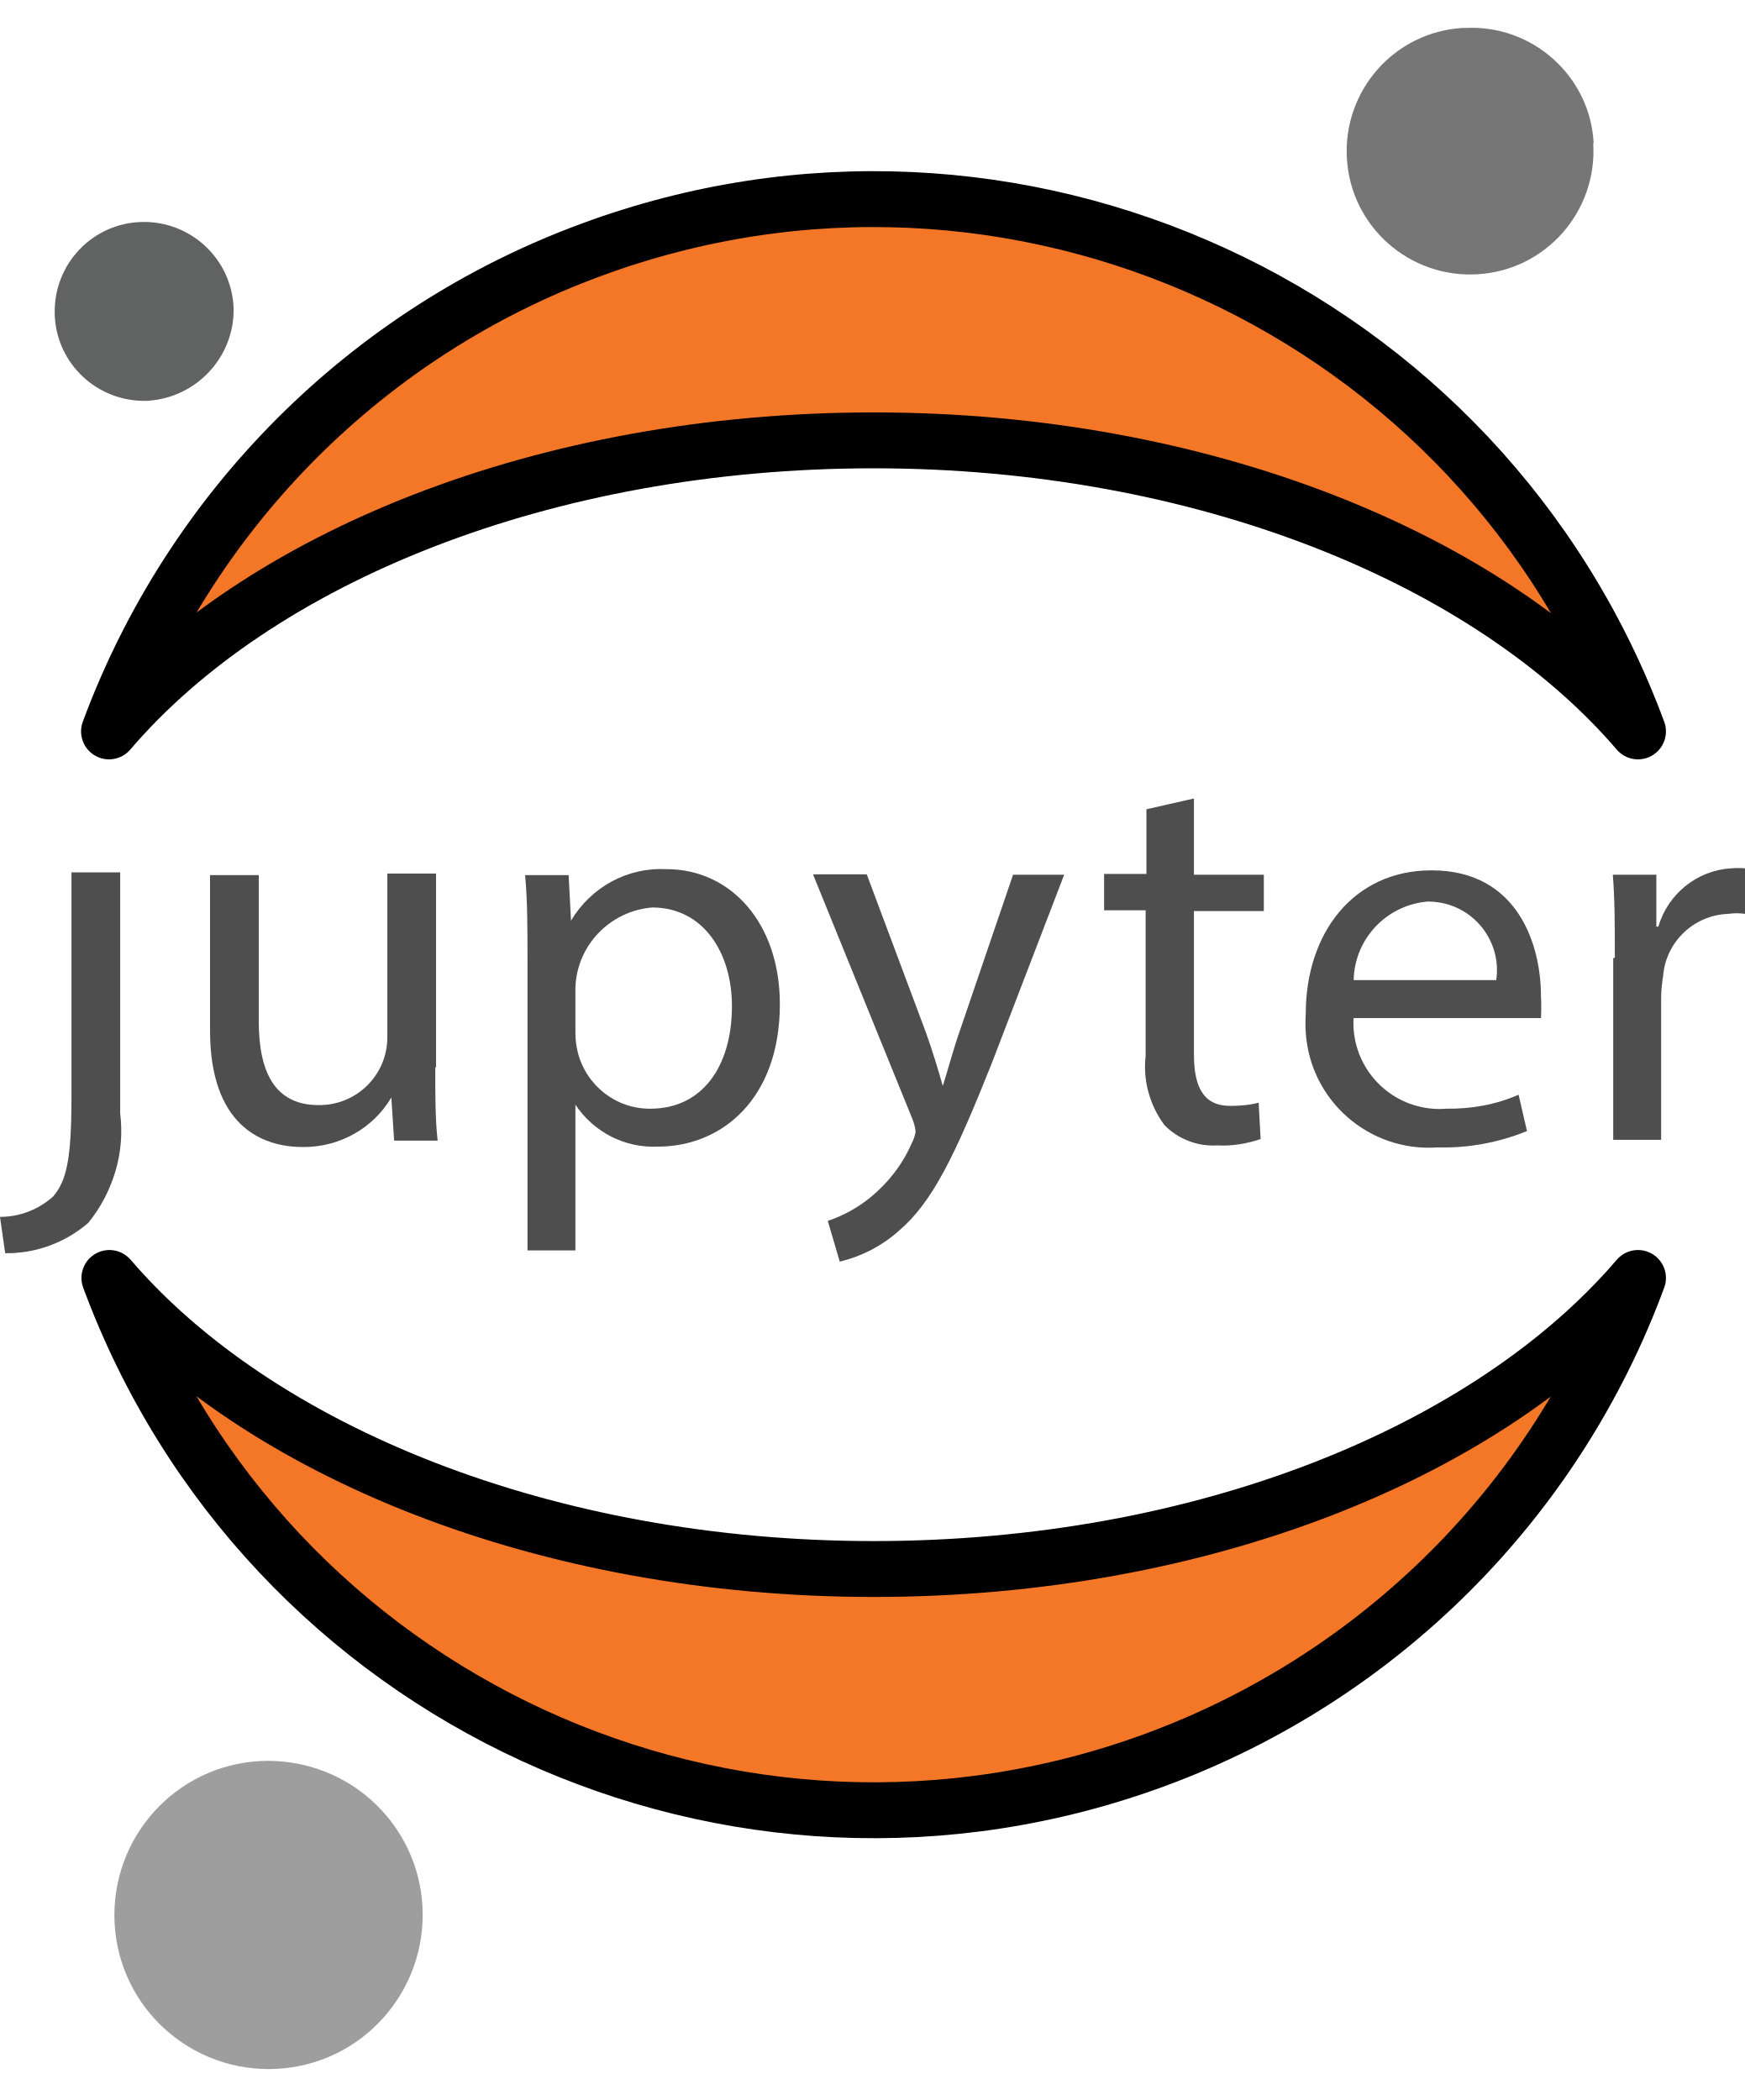
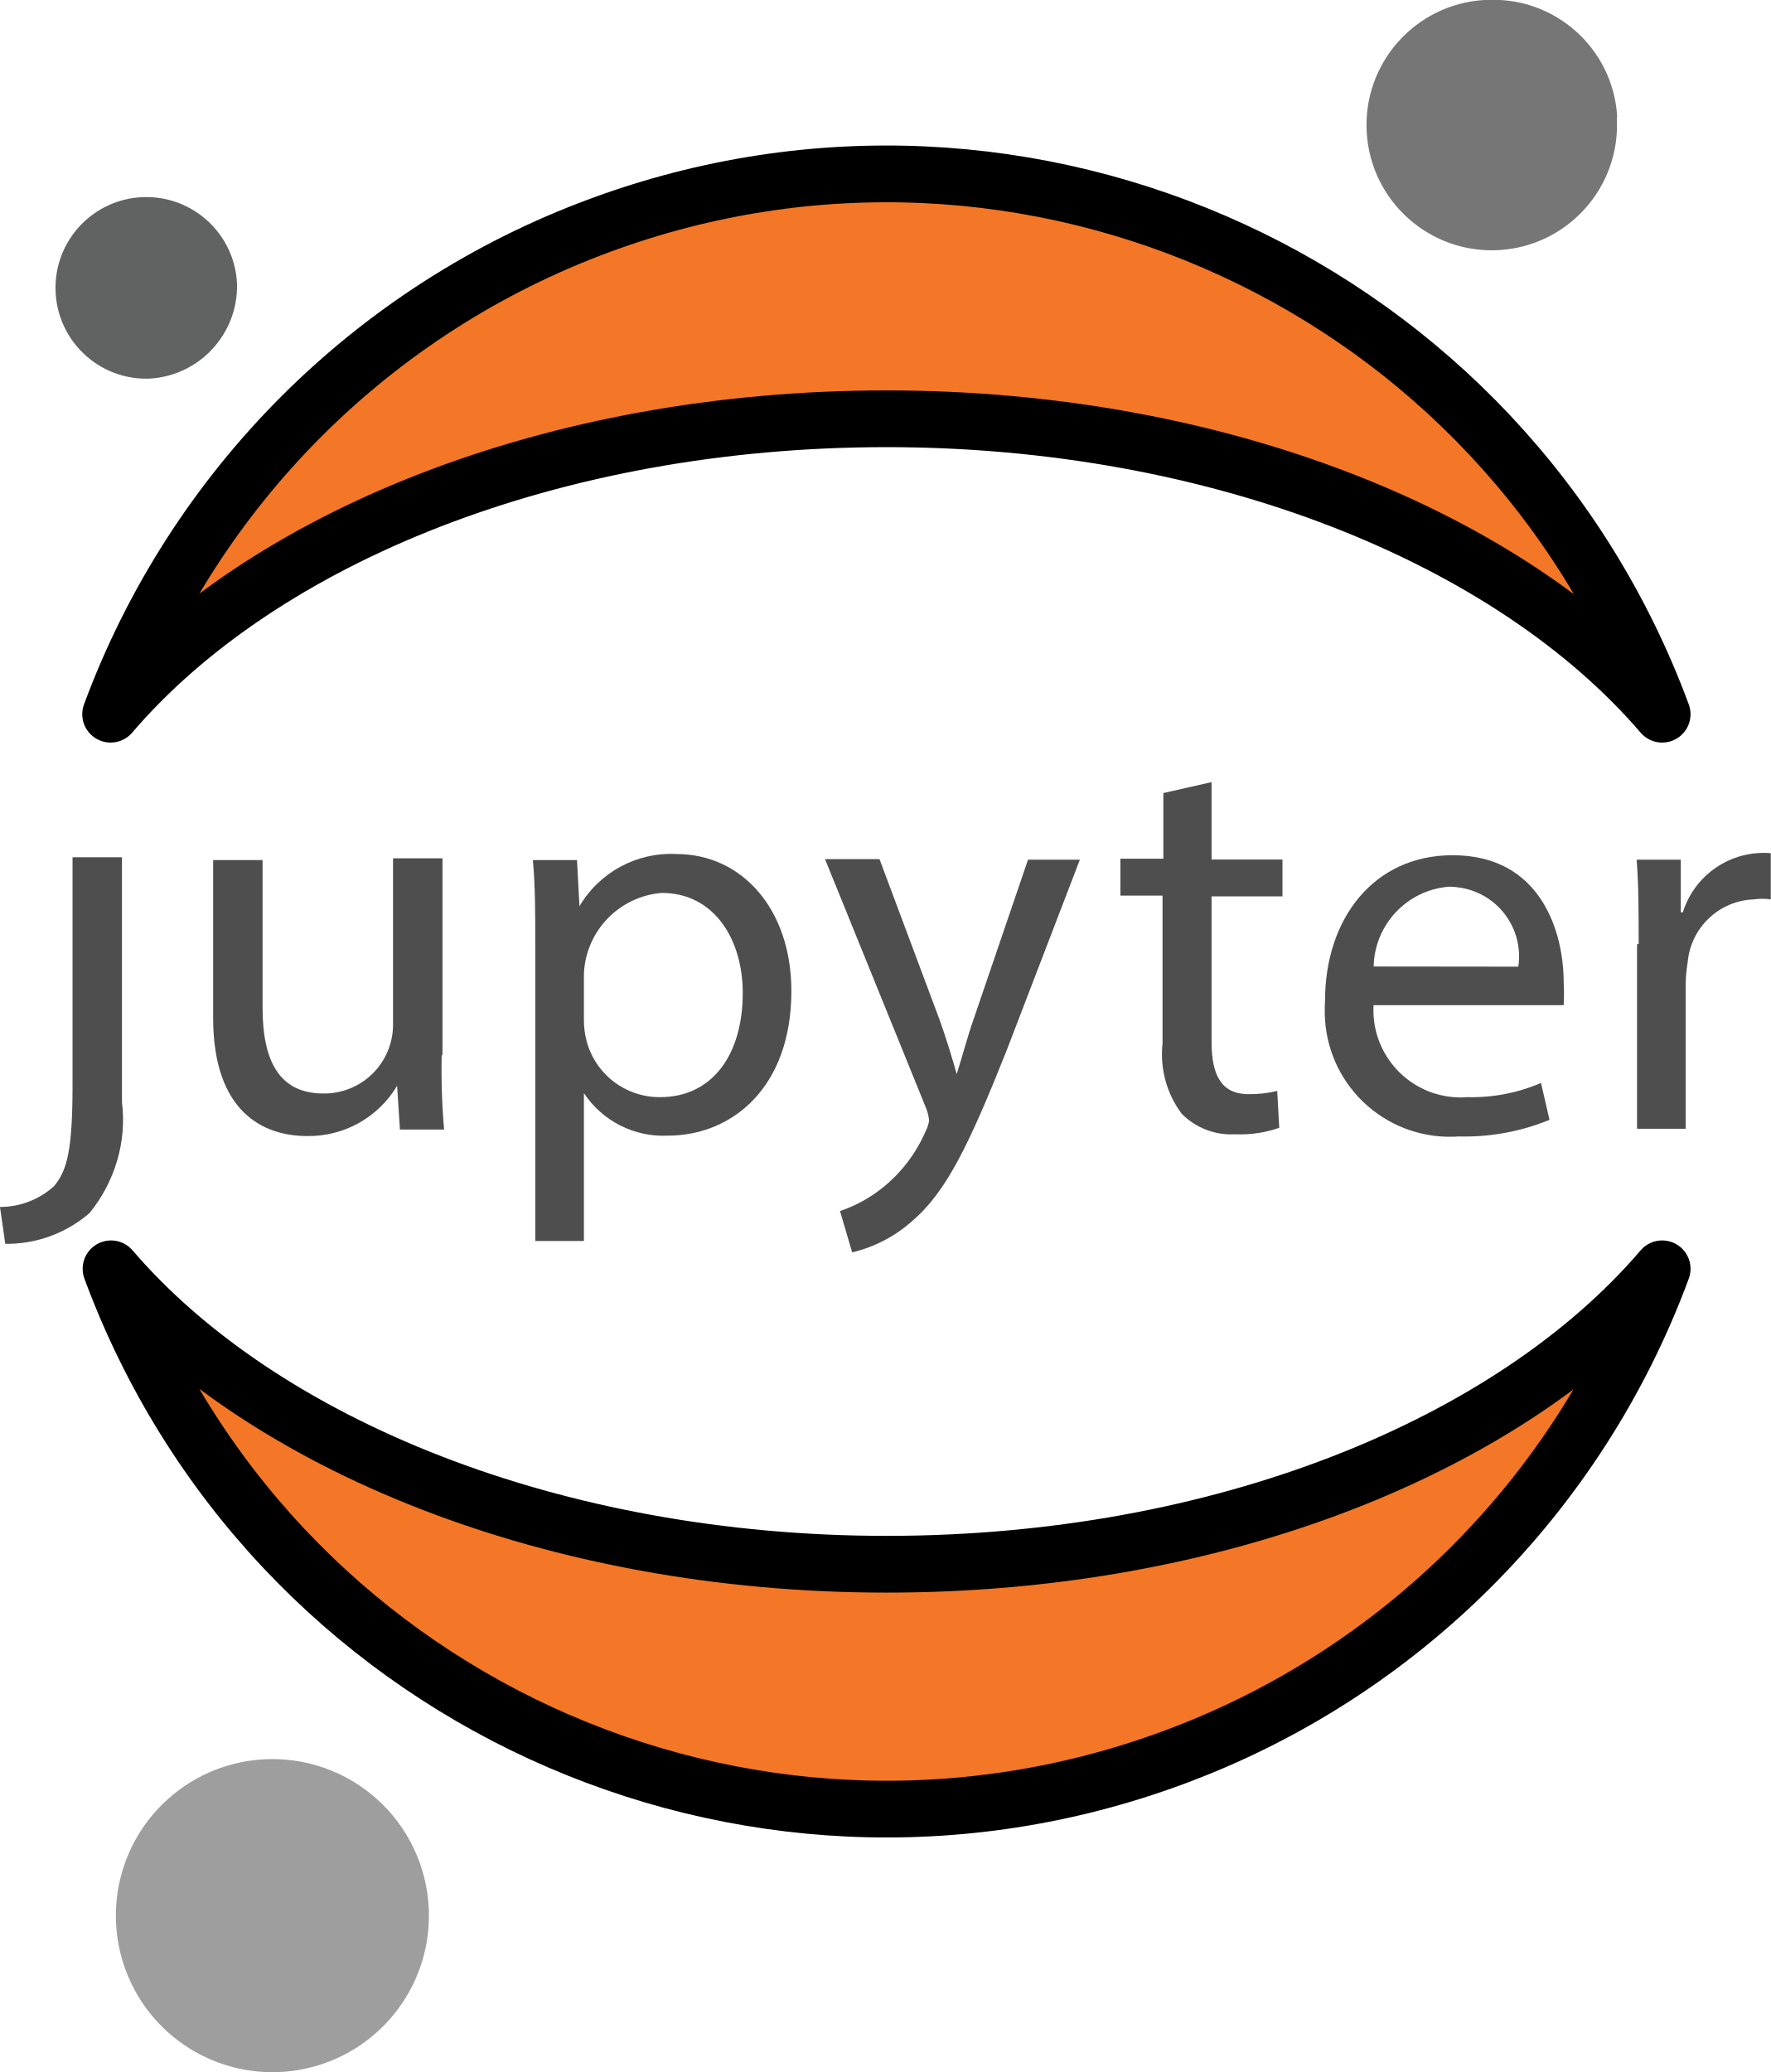
- <svg xmlns="http://www.w3.org/2000/svg" version="1.1" id="Layer_1" x="0px" y="0px" viewBox="0 0 437 526" style="enable-background:new 0 0 437 526;" xml:space="preserve">
-   <style type="text/css">
- 	.st0{fill:#4E4E4E;}
- 	.st1{fill:#767677;}
- 	.st2{fill:#F37726;stroke:#000000;stroke-width:14;stroke-linecap:round;stroke-linejoin:round;}
- 	.st3{fill:#9E9E9E;}
- 	.st4{fill:#616262;}
- </style>
-   <g id="Layer_1-2">
-     <path class="st0" d="M17.9,274.7c0,16-1.3,21.1-4.6,25c-3.7,3.3-8.4,5.1-13.3,5.1l1.3,9.1c7.6,0.1,15-2.6,20.8-7.6   c3.1-3.8,5.4-8.2,6.8-12.9c1.4-4.7,1.8-9.6,1.2-14.5v-60.4H17.9V274.7z" />
-     <path class="st0" d="M109,267.5c0,6.8,0,13,0.6,18.2H98.7l-0.7-10.8c-4.6,7.8-13.1,12.5-22.2,12.4c-10.6,0-23.2-5.7-23.2-29.2   v-38.9h12.2v36.5c0,12.7,3.9,21.1,15,21.1c9.4,0.1,17.1-7.4,17.2-16.8c0-0.1,0-0.3,0-0.4v-40.8h12.2v48.4L109,267.5z" />
-     <path class="st0" d="M132.1,240.9c0-8.5,0-15.4-0.6-21.7h10.9l0.6,11.4c5-8.4,14.1-13.4,23.9-12.9c16.2,0,28.4,13.6,28.4,33.8   c0,23.9-14.7,35.7-30.5,35.7c-8.3,0.4-16.1-3.6-20.7-10.5v36.5h-12L132.1,240.9L132.1,240.9z M144.1,258.7c0,1.7,0.2,3.3,0.6,4.9   c2.1,8.3,9.6,14.2,18.2,14.1c12.9,0,20.4-10.5,20.4-25.7c0-13.3-7.1-24.7-20-24.7c-10.5,0.9-18.8,9.4-19.2,20L144.1,258.7z" />
-     <path class="st0" d="M217.1,219.1l14.7,39.3c1.6,4.4,3.2,9.7,4.3,13.6c1.3-4,2.6-9.1,4.3-13.9l13.3-39h12.8l-18.2,47.4   c-9.1,22.8-14.7,34.5-23.1,41.7c-4.2,3.8-9.4,6.5-14.9,7.8l-3-10.2c3.9-1.3,7.5-3.3,10.7-5.9c4.4-3.6,8-8.2,10.3-13.5   c0.5-0.9,0.8-1.9,1-2.9c-0.1-1.1-0.4-2.2-0.8-3.2L203.6,219H217L217.1,219.1z" />
-     <path class="st0" d="M299,200v19.1h17.5v9.1H299v35.9c0,8.2,2.4,12.9,9.1,12.9c2.4,0,4.8-0.2,7.1-0.8l0.5,9.1   c-3.5,1.2-7.2,1.8-10.9,1.6c-4.9,0.3-9.8-1.6-13.2-5.1c-3.7-5-5.4-11.2-4.7-17.3v-36.5h-10.4v-9.1h10.6v-16.2L299,200z" />
-     <path class="st0" d="M339,254.6c-0.9,11.8,7.9,22.1,19.7,23.1c1.1,0.1,2.3,0.1,3.4,0c6.3,0.1,12.5-1,18.2-3.5l2.1,9.1   c-7.1,2.9-14.7,4.3-22.4,4.1c-17.1,1.2-31.9-11.7-33-28.8c-0.1-1.6-0.1-3.2,0-4.7c0-20.1,11.9-35.9,31.5-35.9   c21.9,0,27.4,19.1,27.4,31.4c0.1,1.9,0.1,3.8,0,5.6h-47.1L339,254.6z M374.7,245.5c1.4-9.4-5.2-18.2-14.6-19.5   c-0.8-0.1-1.6-0.2-2.4-0.2c-10.4,0.8-18.5,9.3-18.7,19.7H374.7z" />
-     <path class="st0" d="M404.4,239.9c0-7.8,0-14.6-0.5-20.8h10.9v13h0.5c2.4-8.2,9.7-14.1,18.2-14.6c1.2-0.1,2.3-0.1,3.5,0v11.4   c-1.4-0.2-2.8-0.2-4.2,0c-8.6,0.3-15.6,7-16.3,15.5c-0.3,1.9-0.5,3.8-0.5,5.6v35.5h-12V240L404.4,239.9z" />
-     <path class="st1" d="M399,36c1,17-11.9,31.7-29,32.7c-17,1-31.7-11.9-32.7-29c-1-17,11.9-31.7,29-32.7c0.2,0,0.4,0,0.6,0   c16.8-0.9,31.3,12,32.2,28.8C399,35.9,399,35.9,399,36z" />
-     <path class="st2" d="M218.8,393c-82,0-154.1-29.4-191.4-72.9c39.1,105.7,156.5,159.7,262.2,120.6c55.9-20.7,100-64.7,120.6-120.6   C373,363.6,301.2,393,218.8,393z" />
-     <path class="st2" d="M218.8,110.3c82,0,154.1,29.4,191.4,72.9C371.1,77.5,253.7,23.5,148,62.6C92.1,83.2,48,127.3,27.3,183.2   C64.6,139.6,136.4,110.3,218.8,110.3z" />
-     <path class="st3" d="M105.8,477.6c1.1,21.3-15.2,39.5-36.5,40.6c-21.3,1.1-39.5-15.2-40.6-36.5c-1.1-21.3,15.2-39.5,36.5-40.6   c10.2-0.5,20.2,3,27.8,9.8C100.7,457.8,105.3,467.4,105.8,477.6L105.8,477.6z" />
-     <path class="st4" d="M36.7,100.4c-12.4,0.3-22.7-9.4-23-21.8s9.4-22.7,21.8-23c12.2-0.3,22.5,9.2,23,21.5   C58.8,89.4,49.1,99.8,36.7,100.4L36.7,100.4z" />
+ <svg xmlns="http://www.w3.org/2000/svg" viewBox="0 0 437 511.3">
+   <defs>
+     <style>.cls-1{fill:#4e4e4e;}.cls-2{fill:#767677;}.cls-3{fill:#f37726;stroke:#000;stroke-linecap:round;stroke-linejoin:round;stroke-width:14px;}.cls-4{fill:#9e9e9e;}.cls-5{fill:#616262;}</style>
+   </defs>
+   <g id="Layer_2" data-name="Layer 2">
+     <g id="Layer_1-2" data-name="Layer 1">
+       <g id="Layer_1-2-2" data-name="Layer 1-2">
+         <path class="cls-1" d="M17.9,267.74c0,16-1.3,21.1-4.6,25A19.92,19.92,0,0,1,0,297.84l1.3,9.1a31.24,31.24,0,0,0,20.8-7.6,37.21,37.21,0,0,0,6.8-12.9,35.49,35.49,0,0,0,1.2-14.5v-60.4H17.9Z" />
+         <path class="cls-1" d="M109,260.54a168.83,168.83,0,0,0,.6,18.2H98.7l-.7-10.8a25.41,25.41,0,0,1-22.2,12.4c-10.6,0-23.2-5.7-23.2-29.2v-38.9H64.8v36.5c0,12.7,3.9,21.1,15,21.1A17,17,0,0,0,97,253v-41.2h12.2v48.4Z" />
+         <path class="cls-1" d="M132.1,233.94c0-8.5,0-15.4-.6-21.7h10.9l.6,11.4a26.21,26.21,0,0,1,23.9-12.9c16.2,0,28.4,13.6,28.4,33.8,0,23.9-14.7,35.7-30.5,35.7a23.48,23.48,0,0,1-20.7-10.5v36.5h-12v-72.3Zm12,17.8a19.93,19.93,0,0,0,.6,4.9,18.63,18.63,0,0,0,18.2,14.1c12.9,0,20.4-10.5,20.4-25.7,0-13.3-7.1-24.7-20-24.7a20.92,20.92,0,0,0-19.2,20Z" />
+         <path class="cls-1" d="M217.1,212.14l14.7,39.3c1.6,4.4,3.2,9.7,4.3,13.6,1.3-4,2.6-9.1,4.3-13.9l13.3-39h12.8l-18.2,47.4c-9.1,22.8-14.7,34.5-23.1,41.7a34,34,0,0,1-14.9,7.8l-3-10.2a34,34,0,0,0,10.7-5.9,36.09,36.09,0,0,0,10.3-13.5,10,10,0,0,0,1-2.9,11.56,11.56,0,0,0-.8-3.2L203.6,212H217Z" />
+         <path class="cls-1" d="M299,193v19.1h17.5v9.1H299v35.9c0,8.2,2.4,12.9,9.1,12.9a28.13,28.13,0,0,0,7.1-.8l.5,9.1a28.87,28.87,0,0,1-10.9,1.6,17.11,17.11,0,0,1-13.2-5.1,24.47,24.47,0,0,1-4.7-17.3V221H276.5v-9.1h10.6v-16.2Z" />
+         <path class="cls-1" d="M339,247.64a21.55,21.55,0,0,0,19.7,23.1,19.3,19.3,0,0,0,3.4,0,43.44,43.44,0,0,0,18.2-3.5l2.1,9.1a55.34,55.34,0,0,1-22.4,4.1,30.86,30.86,0,0,1-33-28.8,36.84,36.84,0,0,1,0-4.7c0-20.1,11.9-35.9,31.5-35.9,21.9,0,27.4,19.1,27.4,31.4a52.29,52.29,0,0,1,0,5.6H338.8Zm35.7-9.1A17.18,17.18,0,0,0,360.1,219a19.42,19.42,0,0,0-2.4-.2,20.18,20.18,0,0,0-18.7,19.7Z" />
+         <path class="cls-1" d="M404.4,232.94c0-7.8,0-14.6-.5-20.8h10.9v13h.5a20.9,20.9,0,0,1,21.7-14.6v11.4a14.78,14.78,0,0,0-4.2,0,17,17,0,0,0-16.3,15.5,36.39,36.39,0,0,0-.5,5.6v35.5H404V233Z" />
+         <path class="cls-2" d="M399,29A30.91,30.91,0,1,1,366.3,0h.6a30.61,30.61,0,0,1,32.2,28.8C399,28.94,399,28.94,399,29Z" />
+         <path class="cls-3" d="M218.8,386c-82,0-154.1-29.4-191.4-72.9,39.1,105.7,156.5,159.7,262.2,120.6a203.85,203.85,0,0,0,120.6-120.6C373,356.64,301.2,386,218.8,386Z" />
+         <path class="cls-3" d="M218.8,103.34c82,0,154.1,29.4,191.4,72.9C371.1,70.54,253.7,16.54,148,55.64A204,204,0,0,0,27.3,176.24C64.6,132.64,136.4,103.34,218.8,103.34Z" />
+         <path class="cls-4" d="M105.8,470.64A38.63,38.63,0,1,1,93,443.94a38.59,38.59,0,0,1,12.8,26.7Z" />
+         <path class="cls-5" d="M36.7,93.44a22.41,22.41,0,1,1,21.8-23.3,22.89,22.89,0,0,1-21.8,23.3Z" />
+       </g>
+     </g>
  </g>
</svg>
